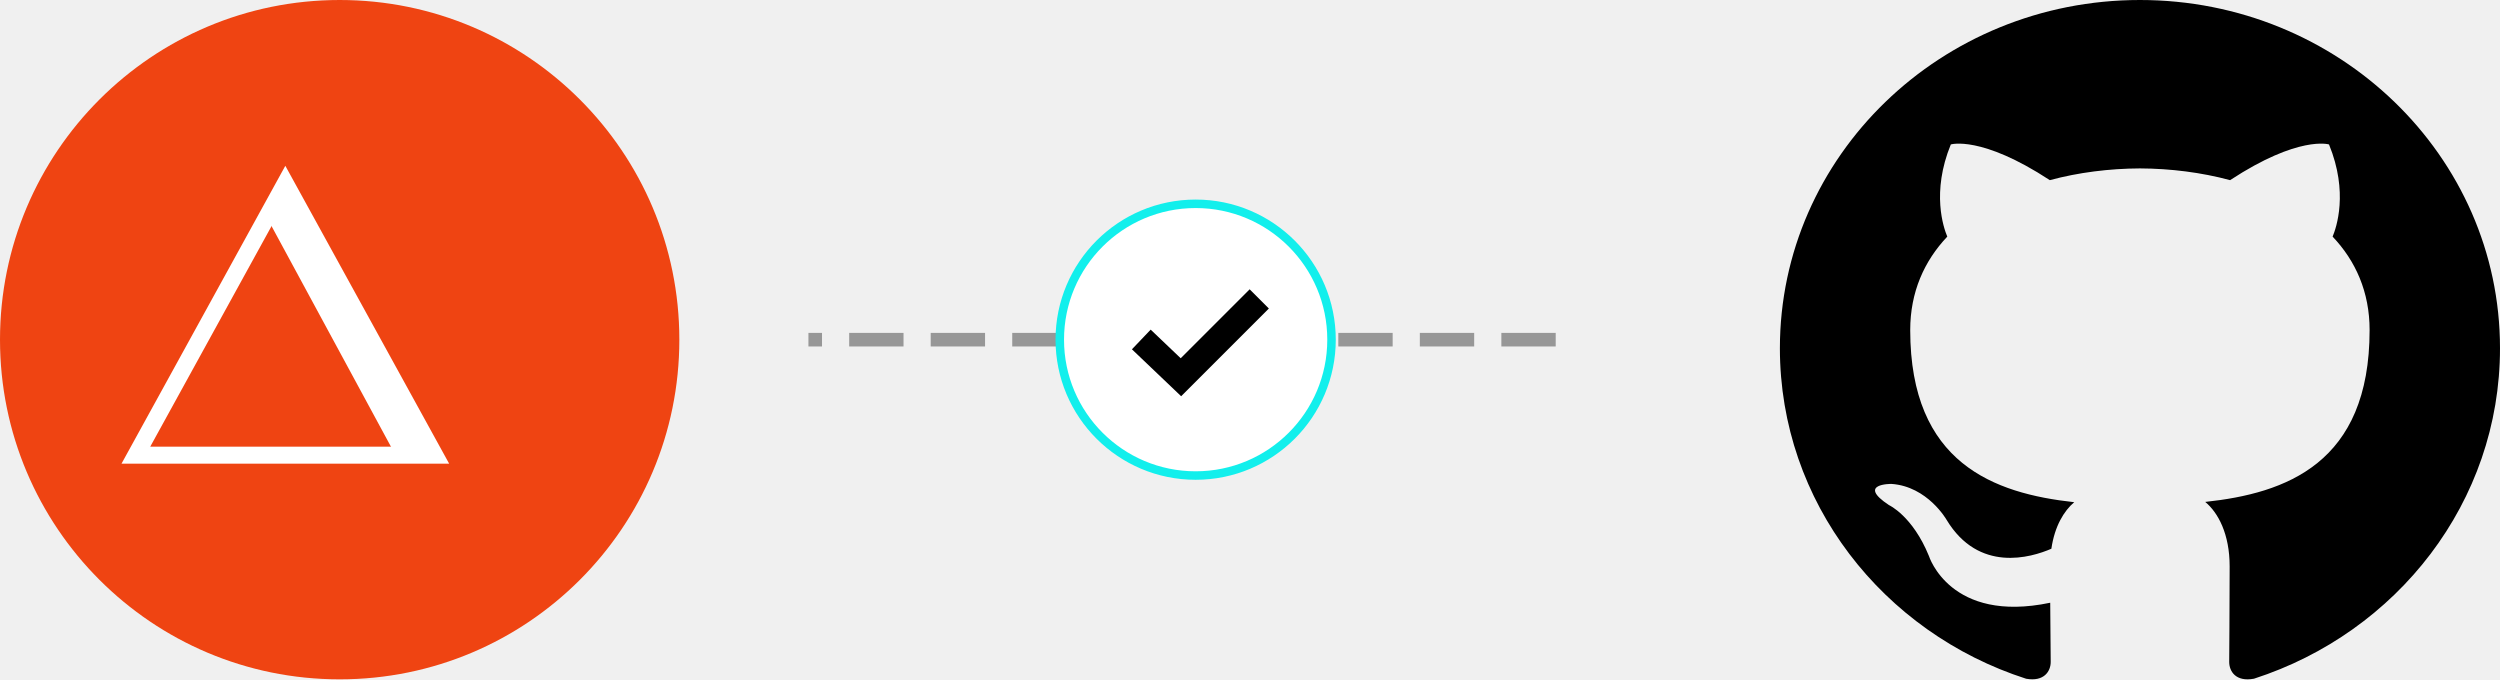
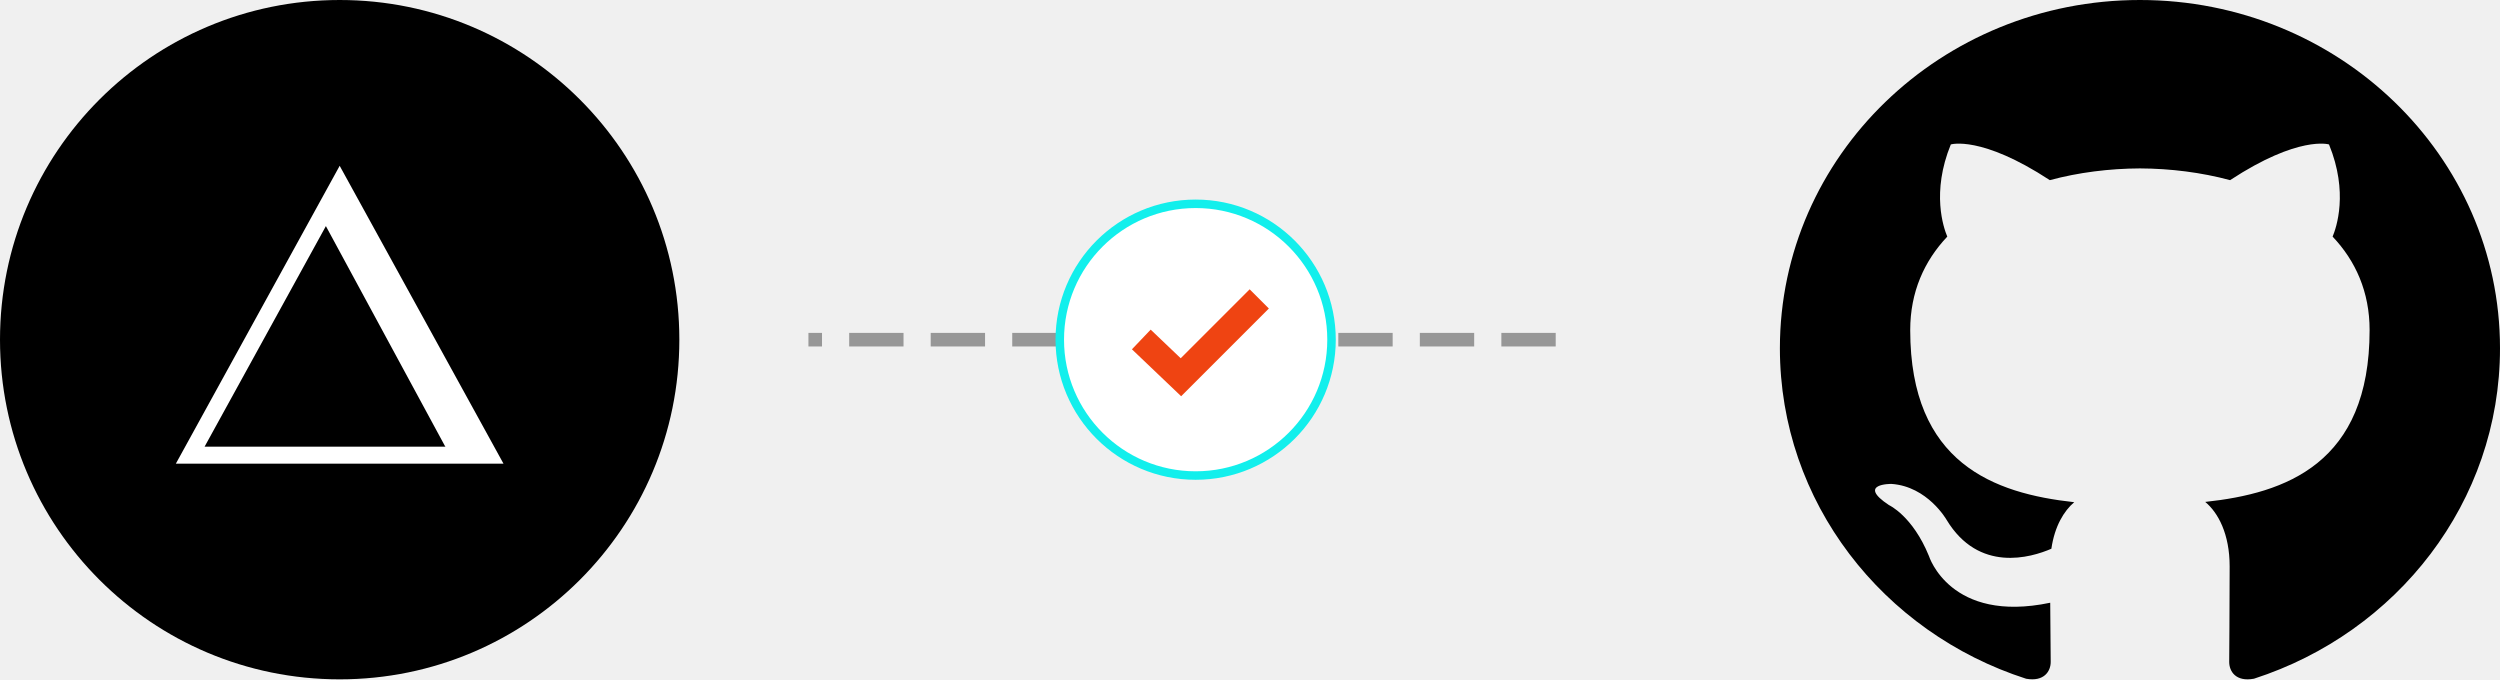
<svg xmlns="http://www.w3.org/2000/svg" width="184px" height="50px" viewBox="0 0 184 50" version="1.1">
  <defs />
  <g id="First-GitHub-Deployment" stroke="none" stroke-width="1" fill="none" fill-rule="evenodd">
    <g transform="translate(-628, -368)" id="Illustration">
      <g transform="translate(628, 368)">
        <path d="M157.498,0 C142.866,0 131,11.476 131,25.633 C131,36.958 138.592,46.565 149.123,49.955 C150.449,50.191 150.932,49.399 150.932,48.719 C150.932,48.11 150.909,46.499 150.896,44.361 C143.525,45.909 141.97,40.924 141.97,40.924 C140.764,37.962 139.027,37.174 139.027,37.174 C136.621,35.585 139.209,35.616 139.209,35.616 C141.869,35.797 143.268,38.258 143.268,38.258 C145.632,42.175 149.471,41.043 150.981,40.387 C151.221,38.732 151.906,37.602 152.663,36.962 C146.778,36.315 140.592,34.115 140.592,24.293 C140.592,21.495 141.625,19.205 143.32,17.415 C143.047,16.766 142.137,14.159 143.58,10.631 C143.58,10.631 145.804,9.942 150.867,13.259 C152.98,12.689 155.248,12.406 157.501,12.395 C159.752,12.406 162.018,12.689 164.135,13.259 C169.194,9.942 171.415,10.631 171.415,10.631 C172.861,14.159 171.952,16.766 171.68,17.415 C173.379,19.205 174.403,21.495 174.403,24.293 C174.403,34.14 168.207,36.307 162.305,36.941 C163.255,37.733 164.102,39.297 164.102,41.687 C164.102,45.114 164.07,47.879 164.07,48.719 C164.07,49.405 164.548,50.203 165.892,49.953 C176.414,46.556 184,36.955 184,25.633 C184,11.476 172.134,0 157.498,0" id="GitHub" fill="#000000" />
        <path d="M114,25 L60,25" id="Line" stroke="#979797" stroke-linecap="square" stroke-dasharray="3,3" />
-         <circle id="Oval" fill="#EF4412" cx="25" cy="25" r="25" />
+         <circle id="Oval" fill="#000000" cx="25" cy="25" r="25" />
        <circle id="Oval" stroke="#12EFEC" stroke-width="0.625" fill="#FFFFFF" cx="88" cy="25" r="10" />
-         <g id="Now" transform="translate(10, 13.5)" stroke="#FFFFFF">
+         <g id="Now" transform="translate(14, 13.5)" stroke="#FFFFFF">
          <polygon id="Shape" stroke-width="1.25" points="11 0 22 20 0 20" />
          <path d="M20.872,19.429 L10.718,0.571" id="Shape" stroke-width="1.111" />
          <path d="M21.436,19.429 L11.282,0.571" id="Shape" stroke-width="1.111" />
          <path d="M20.308,19.429 L10.718,1.143" id="Shape" stroke-width="1.111" />
          <path d="M20.308,19.429 L10.718,1.714" id="Shape" stroke-width="1.111" />
          <path d="M10.154,1.714 L20.308,19.429" id="Shape" stroke-width="1.111" />
          <path d="M19.744,20 L10.154,2.286" id="Shape" stroke-width="1.111" />
        </g>
-         <polyline id="Checkmark" stroke="#000000" stroke-width="2" points="84 24.985 86.916 27.765 92.681 22" />
+         <polyline id="Checkmark" stroke="#EF4412" stroke-width="2" points="84 24.985 86.916 27.765 92.681 22" />
      </g>
    </g>
  </g>
</svg>
